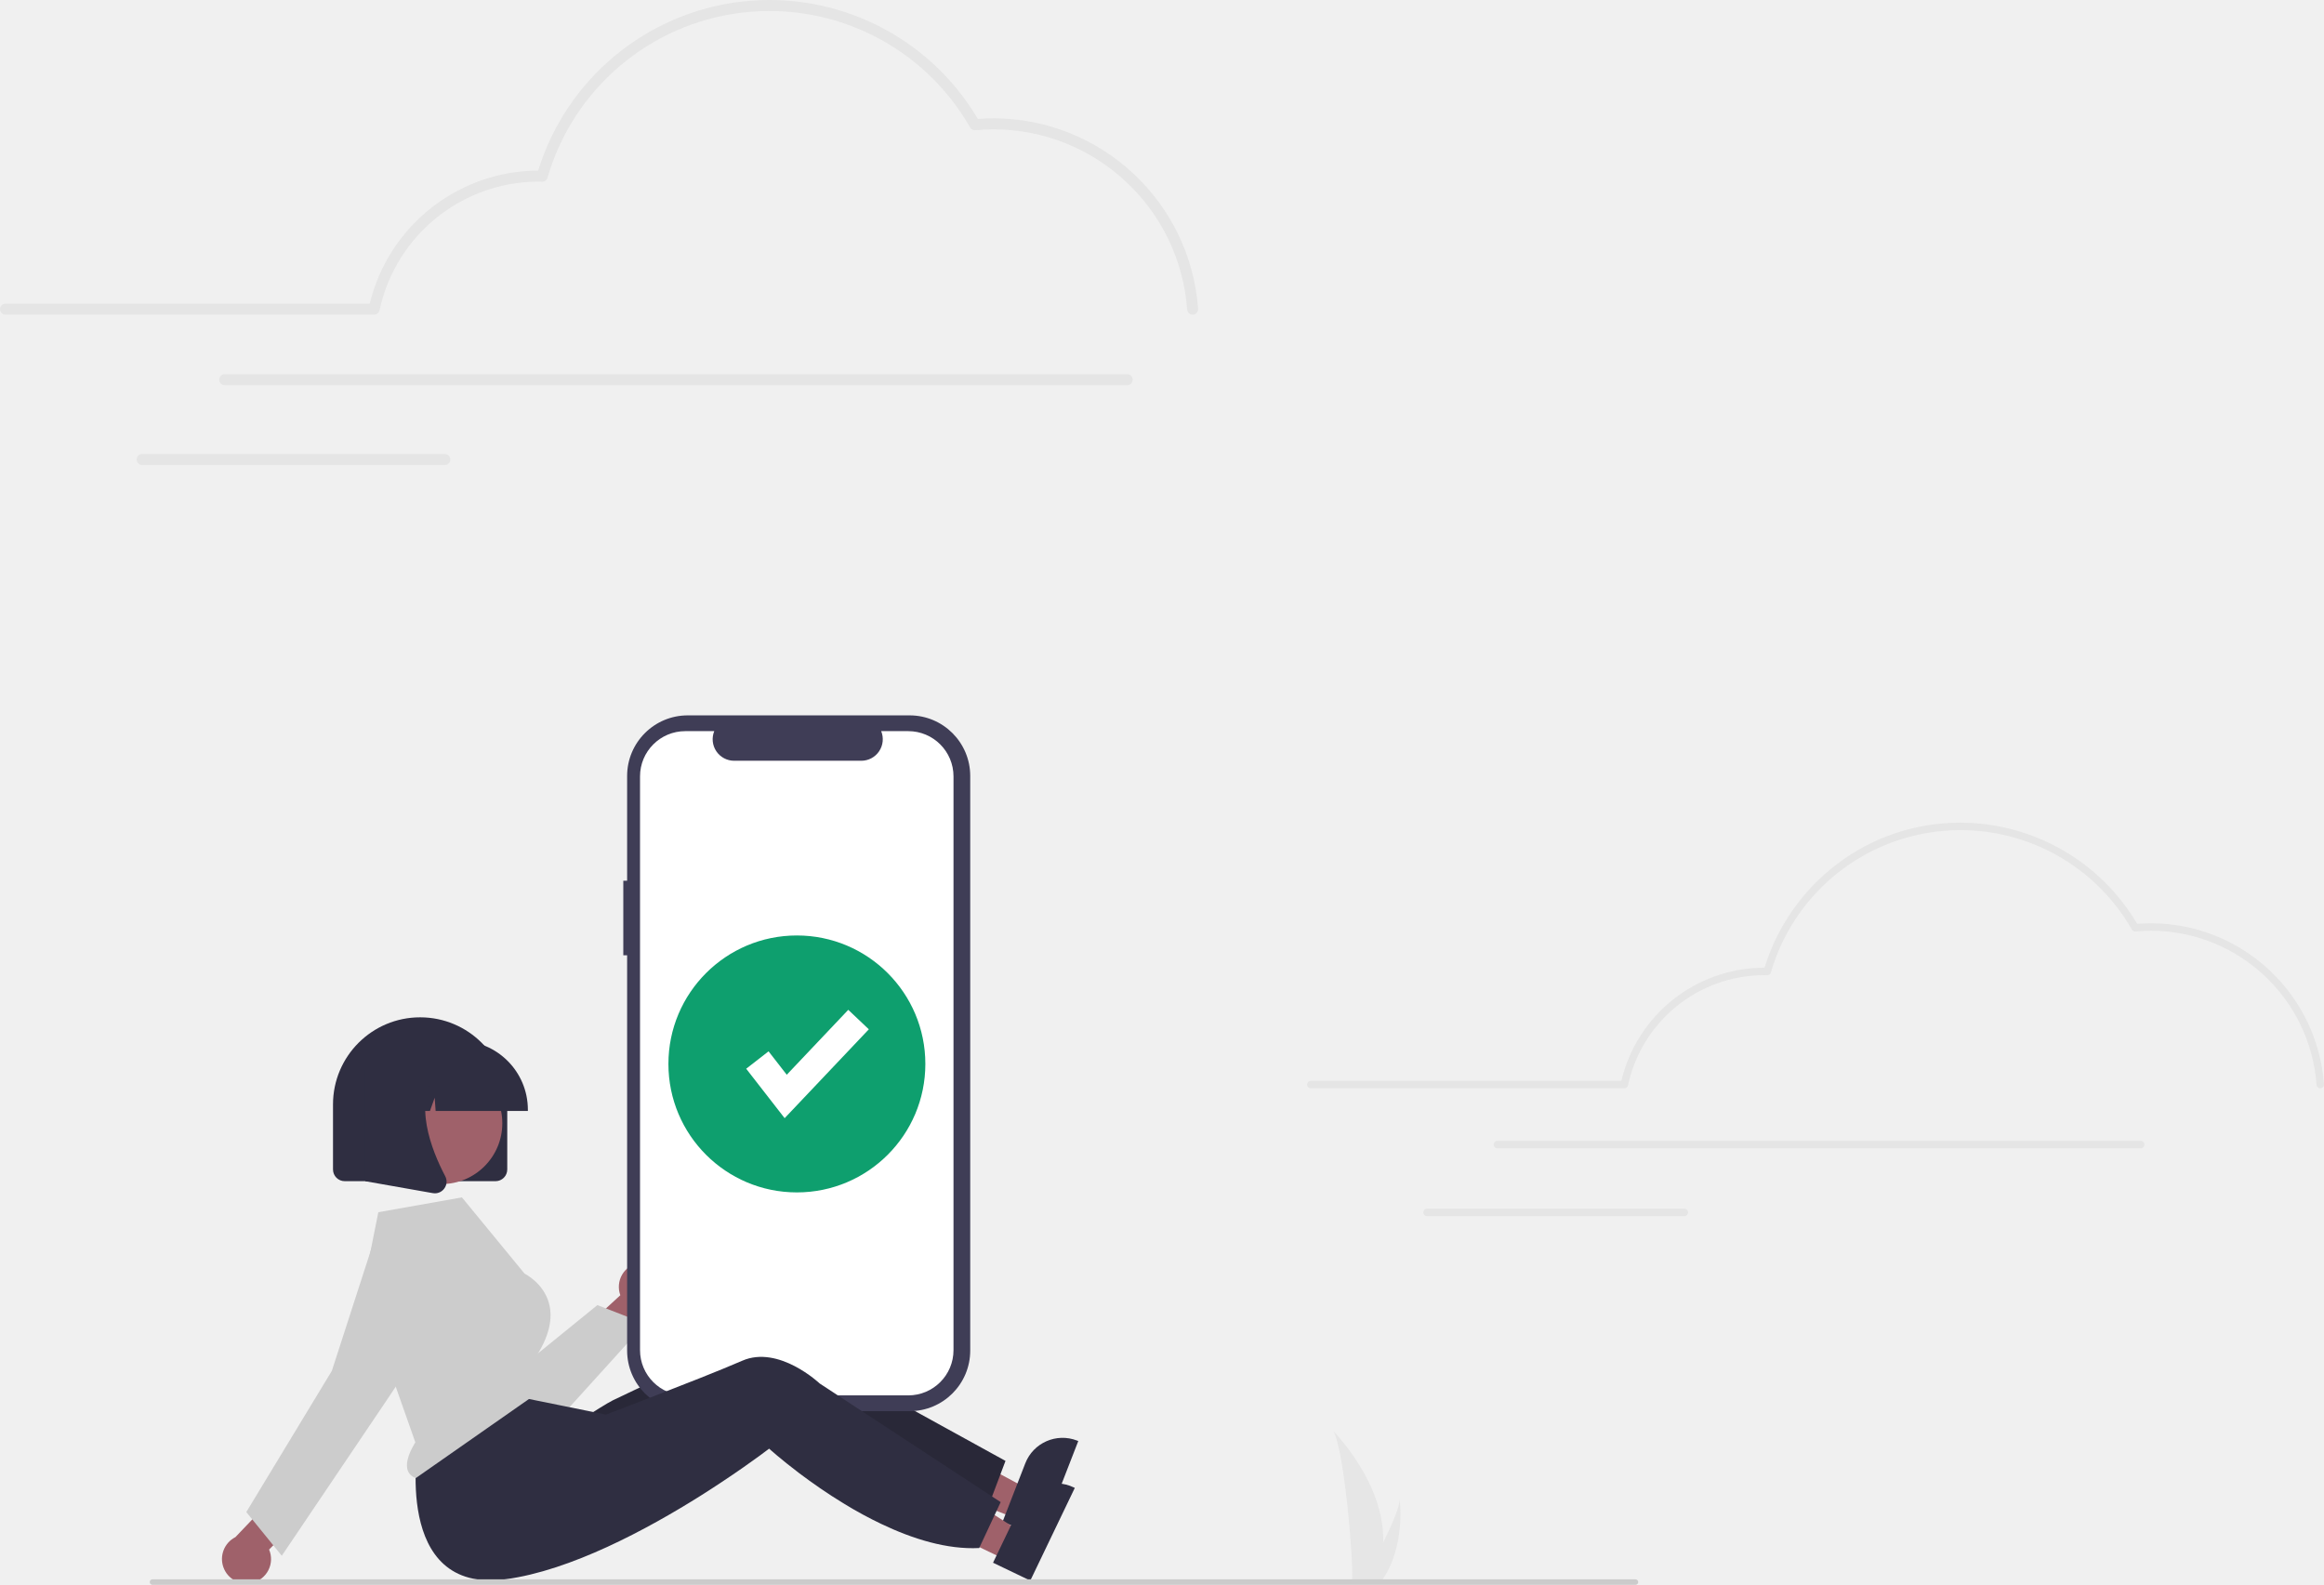
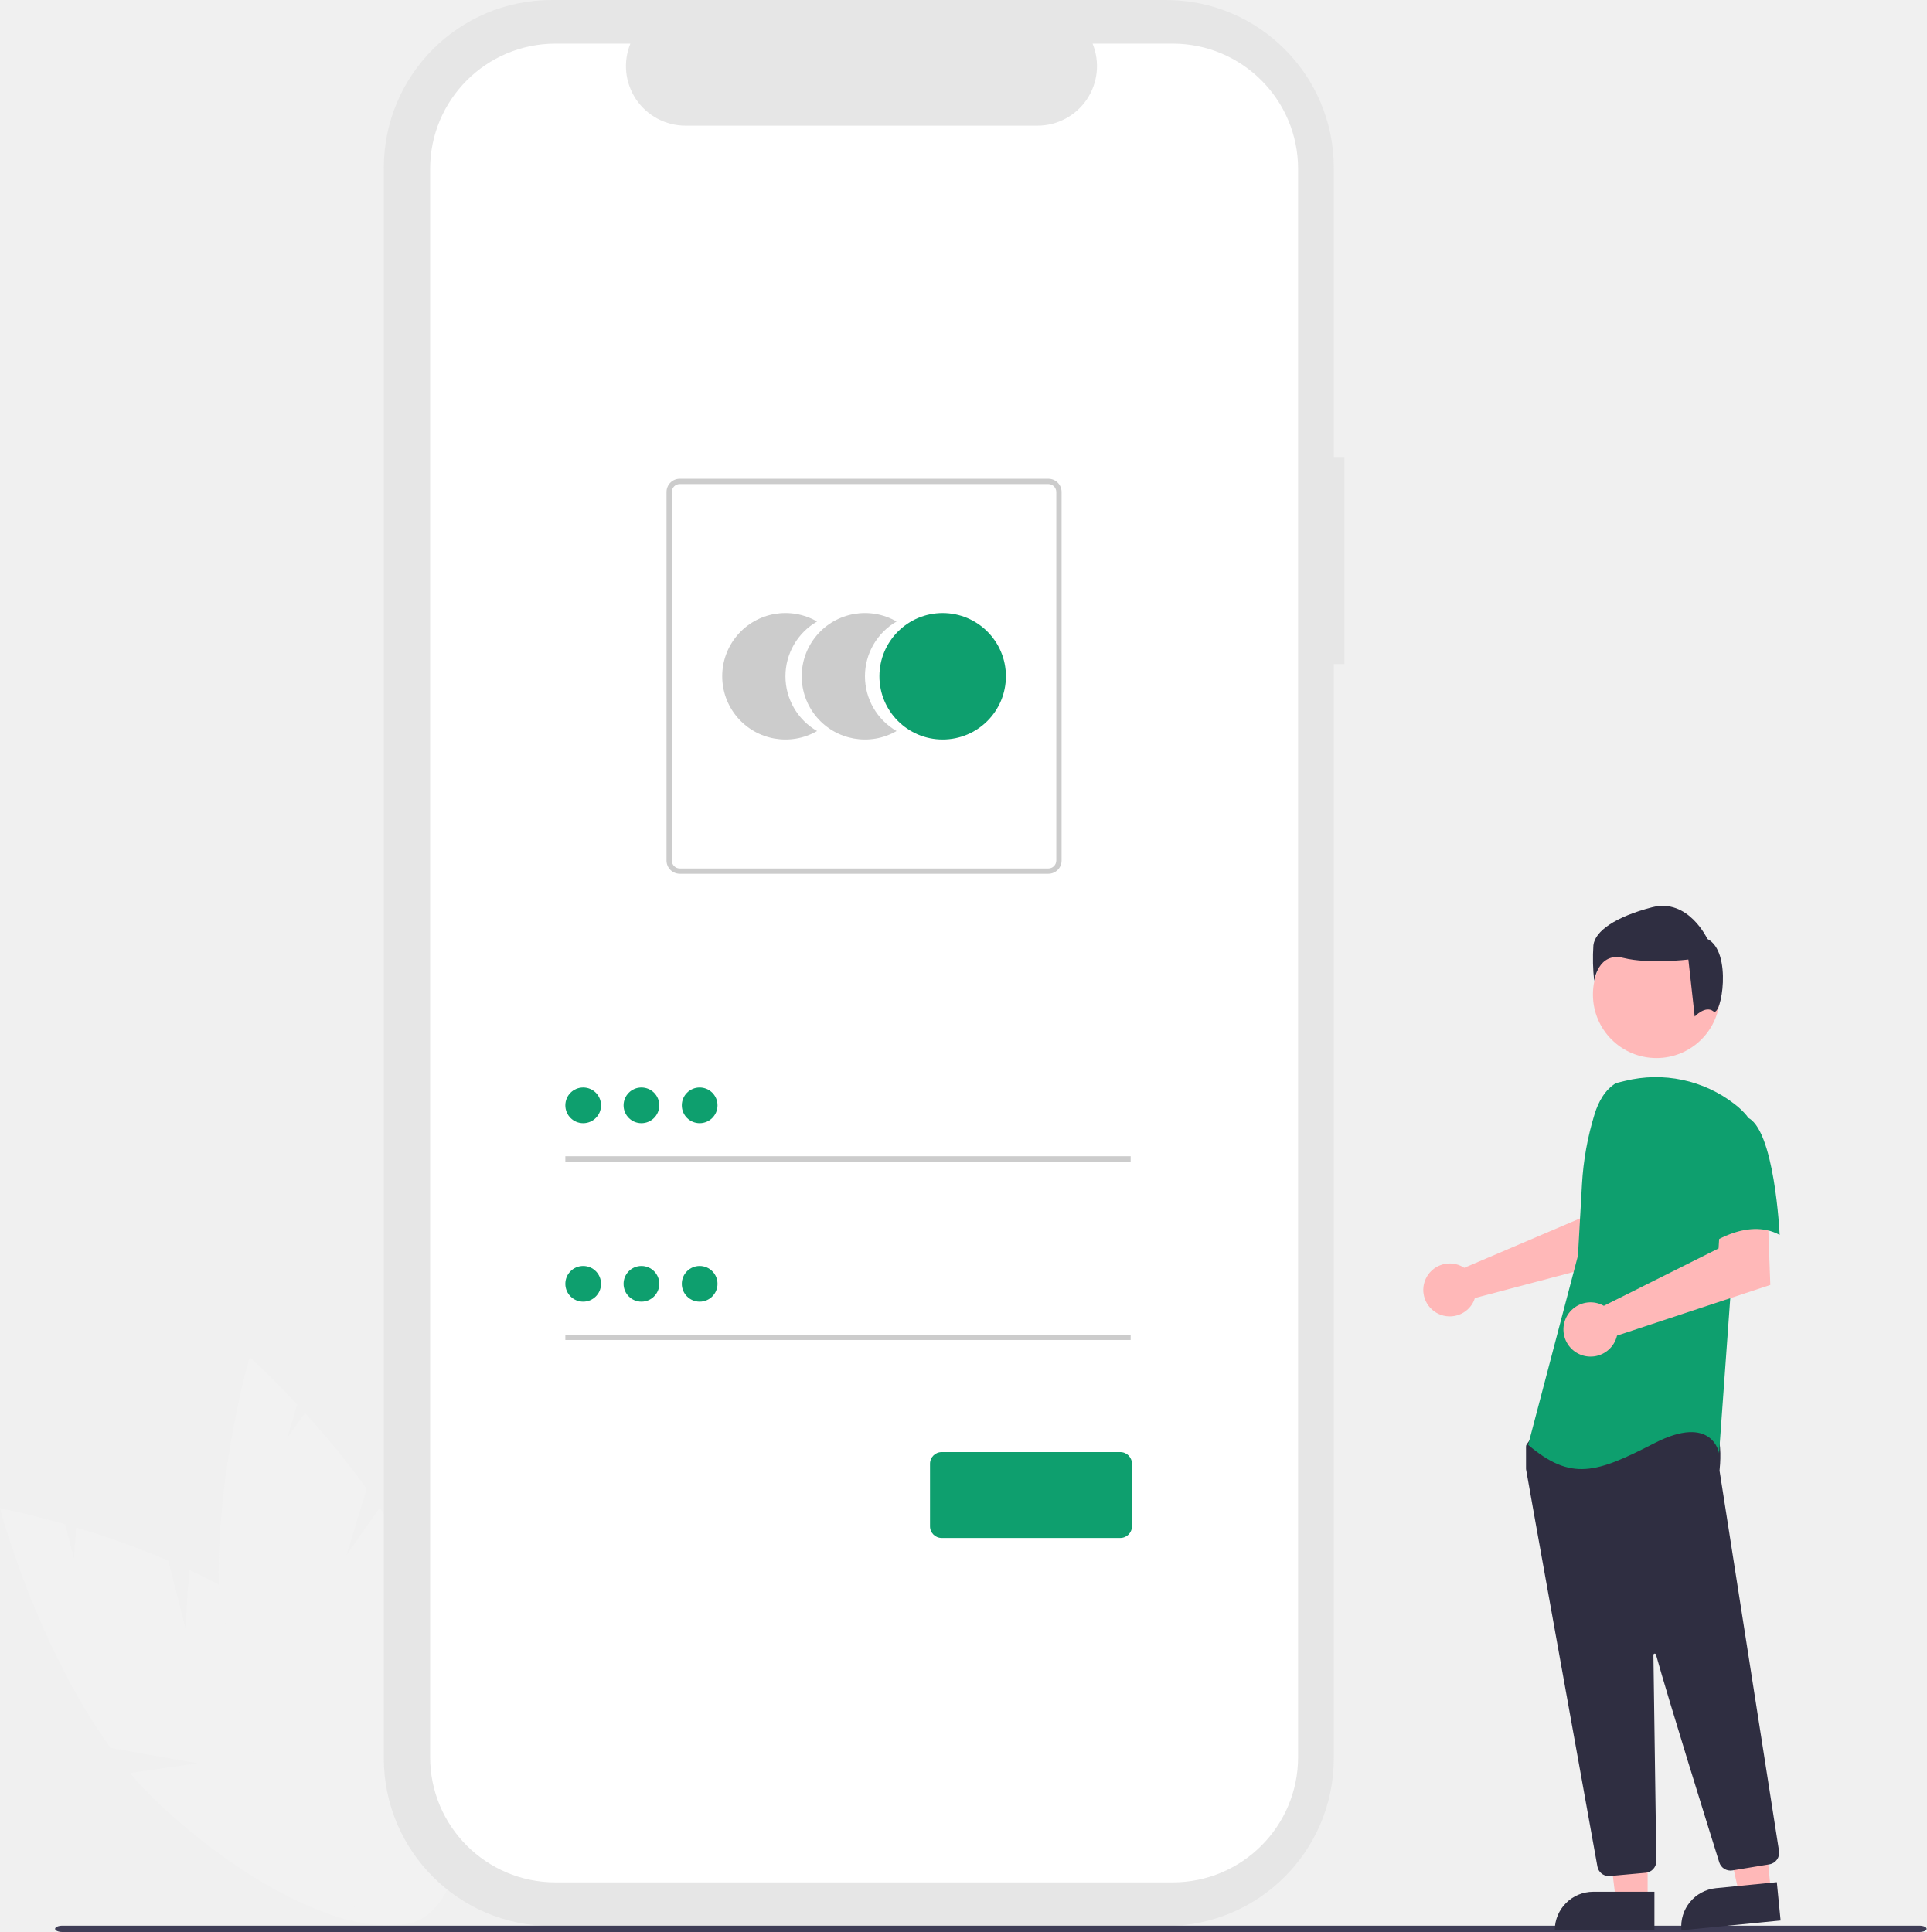
- <svg xmlns="http://www.w3.org/2000/svg" data-name="Layer 1" width="844.669" height="576" viewBox="0 0 844.669 576">
-   <path id="ffb53e15-96a8-49e4-8474-dde31f47c838-806" data-name="Path 133" d="M680.393,722.64a50.807,50.807,0,0,1-2.374,14.045c-.032.106-.068.209-.102.315h-8.857c.009-.095.019-.2.028-.315.591-6.789-2.783-47.619-6.854-54.685C662.59,682.573,681.08,701.068,680.393,722.64Z" transform="translate(-177.6653 -162)" fill="#e6e6e6" />
-   <path id="b0d53736-93e7-4057-be18-9e9cd17f391b-807" data-name="Path 134" d="M679.729,736.685c-.074.106-.151.211-.23.315h-6.645c.05-.09.109-.195.176-.315,1.098-1.981,4.347-7.904,7.363-14.045,3.24-6.599,6.215-13.448,5.964-15.927C686.434,707.272,688.677,724.316,679.729,736.685Z" transform="translate(-177.6653 -162)" fill="#e6e6e6" />
-   <path d="M1020.979,557.539a1.354,1.354,0,0,1-1.35-1.26,60.446,60.446,0,0,0-60.12-56.01c-1.826,0-3.741.093-5.693.275a1.359,1.359,0,0,1-1.302-.675,71.757,71.757,0,0,0-131.222,15.607,1.363,1.363,0,0,1-1.331.977l-.453-.014c-.238-.008-.475-.016-.715-.016A50.712,50.712,0,0,0,769.375,556.464a1.354,1.354,0,0,1-1.325,1.075H654.126a1.355,1.355,0,1,1,0-2.709H766.963a53.444,53.444,0,0,1,51.83-41.115c.066,0,.131.001.197.001a75.092,75.092,0,0,1,26.11-37.491A73.755,73.755,0,0,1,890.213,461a74.704,74.704,0,0,1,64.215,36.772c1.736-.141,3.441-.212,5.08-.212a63.164,63.164,0,0,1,62.823,58.529,1.354,1.354,0,0,1-1.256,1.446C1021.043,557.538,1021.01,557.539,1020.979,557.539Z" transform="translate(-177.6653 -162)" fill="#e5e5e5" />
-   <path d="M955.746,579.343H721.864a1.355,1.355,0,0,1,0-2.709H955.746a1.355,1.355,0,0,1,0,2.709Z" transform="translate(-177.6653 -162)" fill="#e5e5e5" />
-   <path d="M789.884,604H696.357a1.355,1.355,0,1,1,0-2.709H789.884a1.355,1.355,0,0,1,0,2.709Z" transform="translate(-177.6653 -162)" fill="#e5e5e5" />
-   <path d="M611.131,276.356a2,2,0,0,1-1.993-1.86A70.684,70.684,0,0,0,538.835,209c-2.132,0-4.372.108-6.657.322a1.999,1.999,0,0,1-1.922-.997,83.989,83.989,0,0,0-153.59,18.267,1.991,1.991,0,0,1-1.967,1.443l-.532-.016c-.277-.009-.553-.019-.832-.019a59.235,59.235,0,0,0-57.723,46.769,2,2,0,0,1-1.957,1.587h-133.989a2,2,0,0,1,0-4H312.054A63.271,63.271,0,0,1,373.265,224a87.988,87.988,0,0,1,159.816-18.77c1.967-.153,3.897-.23,5.753-.23A74.697,74.697,0,0,1,613.128,274.216a2,2,0,0,1-1.855,2.135C611.225,276.355,611.178,276.356,611.131,276.356Z" transform="translate(-177.6653 -162)" fill="#e5e5e5" />
-   <path d="M587.335,302h-328a2,2,0,0,1,0-4h328a2,2,0,0,1,0,4Z" transform="translate(-177.6653 -162)" fill="#e5e5e5" />
-   <path d="M339.335,331h-110a2,2,0,0,1,0-4h110a2,2,0,1,1,0,4Z" transform="translate(-177.6653 -162)" fill="#e5e5e5" />
-   <polygon points="368.965 551.748 373.164 540.946 333.501 519.609 327.303 535.551 368.965 551.748" fill="#9f616a" />
-   <path d="M569.129,685.57a14.537,14.537,0,0,0-18.825,8.286l-2.833,7.281L543.104,712.377l-1.068,2.756,13.996,5.444,13.538-34.832Z" transform="translate(-177.6653 -162)" fill="#2f2e41" />
-   <path d="M543.106,692.96l-1.826,4.843-4.558,12.088-.109.302c-11.613,1.492-24.343-1.433-36.118-5.977a146.81,146.81,0,0,1-13.824-6.169c-6.659-3.364-12.621-6.915-17.377-9.953-7.161-4.596-11.589-8.047-11.589-8.047s-1.17,1.057-3.287,2.87c-2.837,2.428-7.371,6.218-13.114,10.681q-3.286,2.571-7.056,5.379c-18.528,13.743-42.306-22.928-42.306-22.928s6.687-4.258,8.434-5.084c5.625-2.661,18.841-8.942,30.243-14.523,5.874-2.88,11.26-5.579,14.876-7.498,12.804-6.817,28.721,6.083,28.721,6.083Z" transform="translate(-177.6653 -162)" fill="#2f2e41" />
-   <path d="M543.106,692.96l-1.826,4.843-4.558,12.088-.109.302c-11.613,1.492-24.343-1.433-36.118-5.977a146.81,146.81,0,0,1-13.824-6.169c-6.659-3.364-12.621-6.915-17.377-9.953-7.161-4.596-11.589-8.047-11.589-8.047s-1.17,1.057-3.287,2.87c-2.837,2.428-7.371,6.218-13.114,10.681q-3.286,2.571-7.056,5.379c-18.528,13.743-42.306-22.928-42.306-22.928s6.687-4.258,8.434-5.084c5.625-2.661,18.841-8.942,30.243-14.523,5.874-2.88,11.26-5.579,14.876-7.498,12.804-6.817,28.721,6.083,28.721,6.083Z" transform="translate(-177.6653 -162)" opacity="0.14" />
-   <path d="M409.915,620.979A8.864,8.864,0,0,0,403.123,632.751l-14.908,13.712,6.123,11.092,20.781-19.659a8.912,8.912,0,0,0-5.204-16.917Z" transform="translate(-177.6653 -162)" fill="#9f616a" />
-   <path d="M365.057,683.321q-1.01,0-2.023-.087a23.82,23.82,0,0,1-19.187-12.813l-23.884-45.971a13.19,13.19,0,0,1,22.809-13.2l22.035,49.441,29.983-24.361,17.361,6.758L382.832,675.454A24.09,24.09,0,0,1,365.057,683.321Z" transform="translate(-177.6653 -162)" fill="#ccc" />
-   <path d="M269.298,737.292a8.864,8.864,0,0,0,6.174-12.108l14.179-14.464L282.964,699.959l-19.737,20.708a8.912,8.912,0,0,0,6.072,16.625Z" transform="translate(-177.6653 -162)" fill="#9f616a" />
-   <path d="M404.207,482.094h1.389V444.03A22.03,22.03,0,0,1,427.626,422H508.269a22.03,22.03,0,0,1,22.03,22.03V652.849a22.03,22.03,0,0,1-22.03,22.03H427.626a22.03,22.03,0,0,1-22.03-22.03V509.188h-1.389Z" transform="translate(-177.6653 -162)" fill="#3f3d56" />
-   <path d="M426.738,427.731H437.264a7.816,7.816,0,0,0,7.237,10.768h46.199a7.816,7.816,0,0,0,7.237-10.768h9.832a16.452,16.452,0,0,1,16.452,16.452V652.696A16.452,16.452,0,0,1,507.769,669.148h-81.031a16.452,16.452,0,0,1-16.452-16.452h0V444.183A16.452,16.452,0,0,1,426.738,427.731Z" transform="translate(-177.6653 -162)" fill="#fff" />
-   <circle cx="289.631" cy="386.685" r="46.691" fill="#0e9f6e" />
-   <polygon points="285.181 406.395 271.207 388.426 279.333 382.105 285.95 390.613 308.304 367.016 315.779 374.098 285.181 406.395" fill="#fff" />
-   <path d="M357.777,591.296H302.951a4.258,4.258,0,0,1-4.254-4.254V563.41a31.666,31.666,0,0,1,63.333,0V587.042A4.258,4.258,0,0,1,357.777,591.296Z" transform="translate(-177.6653 -162)" fill="#2f2e41" />
-   <polygon points="365.615 566.94 370.631 556.493 332.724 532.171 325.32 547.59 365.615 566.94" fill="#9f616a" />
-   <path d="M567.877,702.574a14.537,14.537,0,0,0-19.406,6.815l-3.384,7.042-5.218,10.871-1.276,2.666,13.536,6.503,16.174-33.689Z" transform="translate(-177.6653 -162)" fill="#2f2e41" />
-   <path d="M541.363,707.943l-2.193,4.688-5.473,11.702-.132.293c-11.693.596-24.161-3.299-35.552-8.734a146.809,146.809,0,0,1-13.309-7.212c-6.381-3.866-12.052-7.865-16.561-11.258-6.787-5.133-10.937-8.914-10.937-8.914s-1.248.964-3.497,2.609c-3.015,2.202-7.827,5.634-13.895,9.642q-3.474,2.311-7.449,4.821c-19.529,12.279-47.301,27.233-70.924,30.39-41.488,5.549-31.723-49.816-31.723-49.816l33.018-17.147,14.018,2.845,15.606,3.157,5.53,1.125s1.049-.397,2.855-1.087c5.813-2.221,19.473-7.468,31.27-12.156,6.078-2.42,11.655-4.698,15.408-6.333,13.29-5.813,28.169,8.271,28.169,8.271Z" transform="translate(-177.6653 -162)" fill="#2f2e41" />
-   <circle cx="160.461" cy="408.245" r="22.106" fill="#9f616a" />
-   <path d="M309.367,631.609l19.257,54.595-.116.191c-2.678,4.428-3.554,7.999-2.531,10.328a4.501,4.501,0,0,0,2.853,2.461l45.57-31.852-1.596-12.766.089-.143c4.405-7.048,5.831-13.43,4.24-18.969-2.065-7.188-8.626-10.451-8.692-10.483l-.159-.125L345.553,597.182l-30.383,5.398Z" transform="translate(-177.6653 -162)" fill="#ccc" />
-   <path d="M280.082,727.436l-12.9-15.878,31.099-51.337,14.499-44.818.45.145-.45-.145a18.004,18.004,0,1,1,32.105,15.537L318.266,670.82Z" transform="translate(-177.6653 -162)" fill="#ccc" />
-   <path d="M369.522,565.773H335.997l-.344-4.813-1.719,4.813h-5.162l-.681-9.539-3.407,9.539h-9.988v-.473a25.078,25.078,0,0,1,25.049-25.05h4.727a25.078,25.078,0,0,1,25.05,25.05Z" transform="translate(-177.6653 -162)" fill="#2f2e41" />
-   <path d="M335.723,595.707a4.345,4.345,0,0,1-.753-.066l-24.548-4.331V550.739h27.023l-.669.78c-9.308,10.856-2.296,28.459,2.713,37.985a4.191,4.191,0,0,1-.333,4.449A4.237,4.237,0,0,1,335.723,595.707Z" transform="translate(-177.6653 -162)" fill="#2f2e41" />
-   <path d="M772.087,738h-539a1,1,0,1,1,0-2h539a1,1,0,1,1,0,2Z" transform="translate(-177.6653 -162)" fill="#cbcbcb" />
+ <svg xmlns="http://www.w3.org/2000/svg" data-name="Layer 1" width="744.848" height="747.077" viewBox="0 0 744.848 747.077">
+   <path id="fa3b9e12-7275-481e-bee9-64fd9595a50d-271" data-name="Path 1" d="M299.205,705.809l-6.56-25.872a335.967,335.967,0,0,0-35.643-12.788l-.828,12.024-3.358-13.247c-15.021-4.294-25.24-6.183-25.24-6.183s13.8,52.489,42.754,92.617l33.734,5.926-26.207,3.779a135.926,135.926,0,0,0,11.719,12.422c42.115,39.092,89.024,57.028,104.773,40.06s-5.625-62.412-47.74-101.5c-13.056-12.119-29.457-21.844-45.875-29.5Z" transform="translate(-227.576 -76.46149)" fill="#f2f2f2" />
+   <path id="bde08021-c30f-4979-a9d8-cb90b72b5ca2-272" data-name="Path 2" d="M361.591,677.706l7.758-25.538a335.94,335.94,0,0,0-23.9-29.371l-6.924,9.865,3.972-13.076c-10.641-11.436-18.412-18.335-18.412-18.335s-15.315,52.067-11.275,101.384l25.815,22.51-24.392-10.312a135.919,135.919,0,0,0,3.614,16.694c15.846,55.234,46.731,94.835,68.983,88.451s27.446-56.335,11.6-111.569c-4.912-17.123-13.926-33.926-24.023-48.965Z" transform="translate(-227.576 -76.46149)" fill="#f2f2f2" />
+   <path id="b3ac2088-de9b-4f7f-bc99-0ed9705c1a9d-273" data-name="Path 22" d="M747.327,253.445h-4.092v-112.1a64.883,64.883,0,0,0-64.883-64.883H440.845a64.883,64.883,0,0,0-64.883,64.883v615a64.883,64.883,0,0,0,64.883,64.883H678.352a64.883,64.883,0,0,0,64.882-64.883v-423.105h4.092Z" transform="translate(-227.576 -76.46149)" fill="#e6e6e6" />
+   <path id="b2715b96-3117-487c-acc0-20904544b5b7-274" data-name="Path 23" d="M680.97,93.335h-31a23.02,23.02,0,0,1-21.316,31.714H492.589a23.02,23.02,0,0,1-21.314-31.714H442.319a48.454,48.454,0,0,0-48.454,48.454v614.107a48.454,48.454,0,0,0,48.454,48.454H680.97a48.454,48.454,0,0,0,48.454-48.454h0V141.788a48.454,48.454,0,0,0-48.454-48.453Z" transform="translate(-227.576 -76.46149)" fill="#fff" />
+   <path id="b06d66ec-6c84-45dd-8c27-1263a6253192-275" data-name="Path 6" d="M531.234,337.965a24.437,24.437,0,0,1,12.23-21.174,24.45,24.45,0,1,0,0,42.345A24.434,24.434,0,0,1,531.234,337.965Z" transform="translate(-227.576 -76.46149)" fill="#ccc" />
+   <path id="e73810fe-4cf4-40cc-8c7c-ca544ce30bd4-276" data-name="Path 7" d="M561.971,337.965a24.436,24.436,0,0,1,12.23-21.174,24.45,24.45,0,1,0,0,42.345A24.434,24.434,0,0,1,561.971,337.965Z" transform="translate(-227.576 -76.46149)" fill="#ccc" />
+   <circle id="a4813fcf-056e-4514-bb8b-e6506f49341f" data-name="Ellipse 1" cx="364.434" cy="261.502" r="24.45" fill="#0e9f6e" />
+   <path id="bbe451c3-febc-41ba-8083-4c8307a2e73e-277" data-name="Path 8" d="M632.872,414.33h-142.5a5.123,5.123,0,0,1-5.117-5.117v-142.5a5.123,5.123,0,0,1,5.117-5.117h142.5a5.123,5.123,0,0,1,5.117,5.117v142.5A5.123,5.123,0,0,1,632.872,414.33Zm-142.5-150.686a3.073,3.073,0,0,0-3.07,3.07v142.5a3.073,3.073,0,0,0,3.07,3.07h142.5a3.073,3.073,0,0,0,3.07-3.07v-142.5a3.073,3.073,0,0,0-3.07-3.07Z" transform="translate(-227.576 -76.46149)" fill="#ccc" />
+   <rect id="bb28937d-932f-4fdf-befe-f406e51091fe" data-name="Rectangle 1" x="218.562" y="447.102" width="218.552" height="2.047" fill="#ccc" />
+   <circle id="fcef55fc-4968-45b2-93bb-1a1080c85fc7" data-name="Ellipse 2" cx="225.464" cy="427.42" r="6.902" fill="#0e9f6e" />
+   <rect id="ff33d889-4c74-4b91-85ef-b4882cc8fe76" data-name="Rectangle 2" x="218.562" y="516.118" width="218.552" height="2.047" fill="#ccc" />
+   <circle id="e8fa0310-b872-4adf-aedd-0c6eda09f3b8" data-name="Ellipse 3" cx="225.464" cy="496.437" r="6.902" fill="#0e9f6e" />
+   <path d="M660.69,671.172H591.622a4.505,4.505,0,0,1-4.5-4.5v-24.208a4.505,4.505,0,0,1,4.5-4.5h69.068a4.505,4.505,0,0,1,4.5,4.5v24.208A4.505,4.505,0,0,1,660.69,671.172Z" transform="translate(-227.576 -76.46149)" fill="#0e9f6e" />
+   <circle id="e12ee00d-aa4a-4413-a013-11d20b7f97f7" data-name="Ellipse 7" cx="247.978" cy="427.42" r="6.902" fill="#0e9f6e" />
+   <circle id="f58f497e-6949-45c8-be5f-eee2aa0f6586" data-name="Ellipse 8" cx="270.492" cy="427.42" r="6.902" fill="#0e9f6e" />
+   <circle id="b4d4939a-c6e6-4f4d-ba6c-e8b05485017d" data-name="Ellipse 9" cx="247.978" cy="496.437" r="6.902" fill="#0e9f6e" />
+   <circle id="aff120b1-519b-4e96-ac87-836aa55663de" data-name="Ellipse 10" cx="270.492" cy="496.437" r="6.902" fill="#0e9f6e" />
+   <path id="f1094013-1297-477a-ac57-08eac07c4bd5-278" data-name="Path 88" d="M969.642,823.539H251.656c-1.537,0-2.782-.546-2.782-1.218s1.245-1.219,2.782-1.219H969.642c1.536,0,2.782.546,2.782,1.219S971.178,823.539,969.642,823.539Z" transform="translate(-227.576 -76.46149)" fill="#3f3d56" />
+   <path d="M792.253,565.923a10.094,10.094,0,0,1,1.411.787l44.852-19.143,1.601-11.815,17.922-.11-1.059,27.098-59.2,15.656a10.608,10.608,0,0,1-.447,1.208,10.235,10.235,0,1,1-5.079-13.682Z" transform="translate(-227.576 -76.46149)" fill="#ffb8b8" />
+   <polygon points="636.98 735.021 624.72 735.021 618.888 687.733 636.982 687.734 636.98 735.021" fill="#ffb8b8" />
+   <path d="M615.963,731.518h23.644a0,0,0,0,1,0,0v14.887a0,0,0,0,1,0,0H601.076a0,0,0,0,1,0,0v0A14.887,14.887,0,0,1,615.963,731.518Z" fill="#2f2e41" />
+   <polygon points="684.66 731.557 672.459 732.759 662.018 686.271 680.025 684.497 684.66 731.557" fill="#ffb8b8" />
+   <path d="M891.686,806.128h23.644a0,0,0,0,1,0,0v14.887a0,0,0,0,1,0,0H876.799a0,0,0,0,1,0,0v0A14.887,14.887,0,0,1,891.686,806.128Z" transform="translate(-303.0087 15.2906) rotate(-5.62529)" fill="#2f2e41" />
+   <circle cx="640.393" cy="384.574" r="24.561" fill="#ffb8b8" />
+   <path d="M849.556,801.919a4.471,4.471,0,0,1-4.415-3.697c-6.346-35.226-27.088-150.405-27.584-153.596a1.427,1.427,0,0,1-.016-.222v-8.588a1.489,1.489,0,0,1,.279-.872l2.74-3.838a1.478,1.478,0,0,1,1.144-.625c15.622-.732,66.784-2.879,69.256.209h0c2.482,3.104,1.605,12.507,1.404,14.36l.01.193,22.985,146.995a4.512,4.512,0,0,1-3.715,5.135l-14.356,2.365a4.521,4.521,0,0,1-5.025-3.093c-4.44-14.188-19.329-61.918-24.489-80.387a.499.499,0,0,0-.98.139c.258,17.605.881,62.523,1.096,78.037l.023,1.671a4.518,4.518,0,0,1-4.093,4.536l-13.844,1.258C849.836,801.914,849.695,801.919,849.556,801.919Z" transform="translate(-227.576 -76.46149)" fill="#2f2e41" />
+   <path id="ae7af94f-88d7-4204-9f07-e3651de85c05-279" data-name="Path 99" d="M852.381,495.254c-4.286,2.548-6.851,7.23-8.323,11.995a113.681,113.681,0,0,0-4.884,27.159l-1.556,27.6-19.255,73.17c16.689,14.121,26.315,10.912,48.78-.639s25.032,3.851,25.032,3.851l4.492-62.258,6.418-68.032a30.164,30.164,0,0,0-4.861-4.674,49.658,49.658,0,0,0-42.442-8.995Z" transform="translate(-227.576 -76.46149)" fill="#0e9f6e" />
+   <path d="M846.127,580.7a10.526,10.526,0,0,1,1.501.704l44.348-22.197.736-12.026,18.294-1.261.98,27.413L852.72,592.932a10.496,10.496,0,1,1-6.593-12.232Z" transform="translate(-227.576 -76.46149)" fill="#ffb8b8" />
+   <path id="a6768b0e-63d0-4b31-8462-9b2e0b00f0fd-280" data-name="Path 101" d="M902.766,508.412c10.912,3.851,12.834,45.574,12.834,45.574-12.837-7.06-28.241,4.493-28.241,4.493s-3.209-10.912-7.06-25.032a24.53,24.53,0,0,1,5.134-23.106S891.854,504.558,902.766,508.412Z" transform="translate(-227.576 -76.46149)" fill="#0e9f6e" />
+   <path id="bfd7963f-0cf8-4885-9d3a-2c00bccda2e3-281" data-name="Path 102" d="M889.991,467.531c-3.06-2.448-7.235,2.002-7.235,2.002l-2.448-22.033s-15.301,1.833-25.093-.612-11.323,8.875-11.323,8.875a78.58,78.58,0,0,1-.306-13.771c.612-5.508,8.568-11.017,22.645-14.689S887.652,439.543,887.652,439.543C897.445,444.439,893.051,469.979,889.991,467.531Z" transform="translate(-227.576 -76.46149)" fill="#2f2e41" />
</svg>
